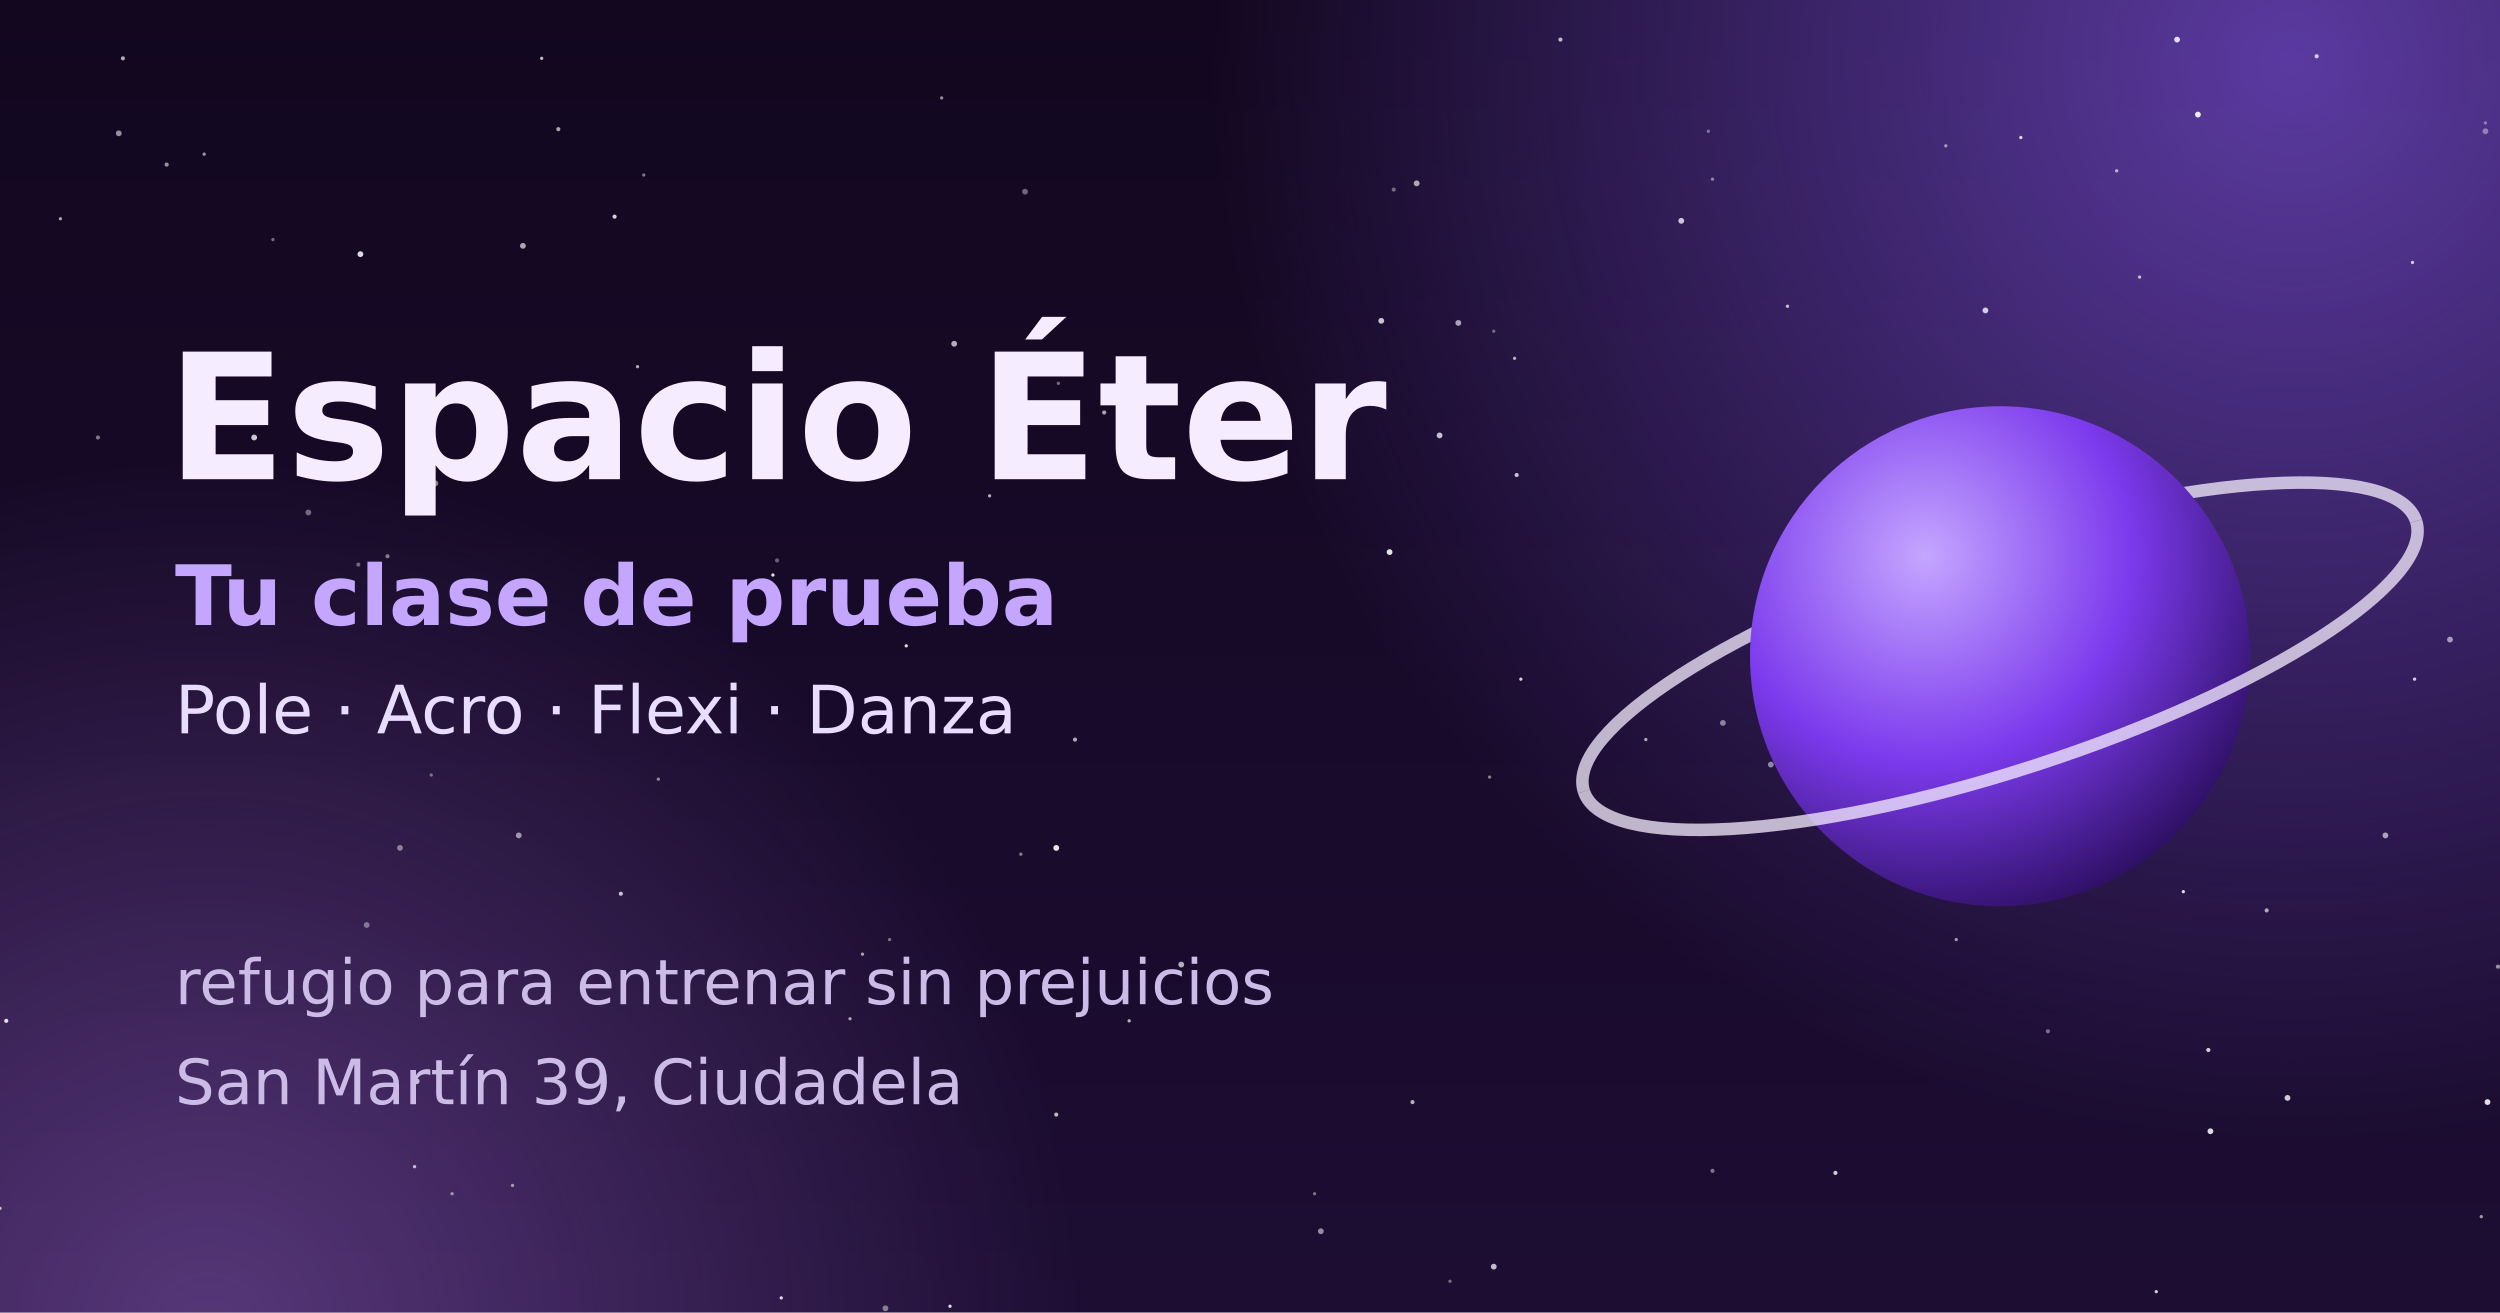
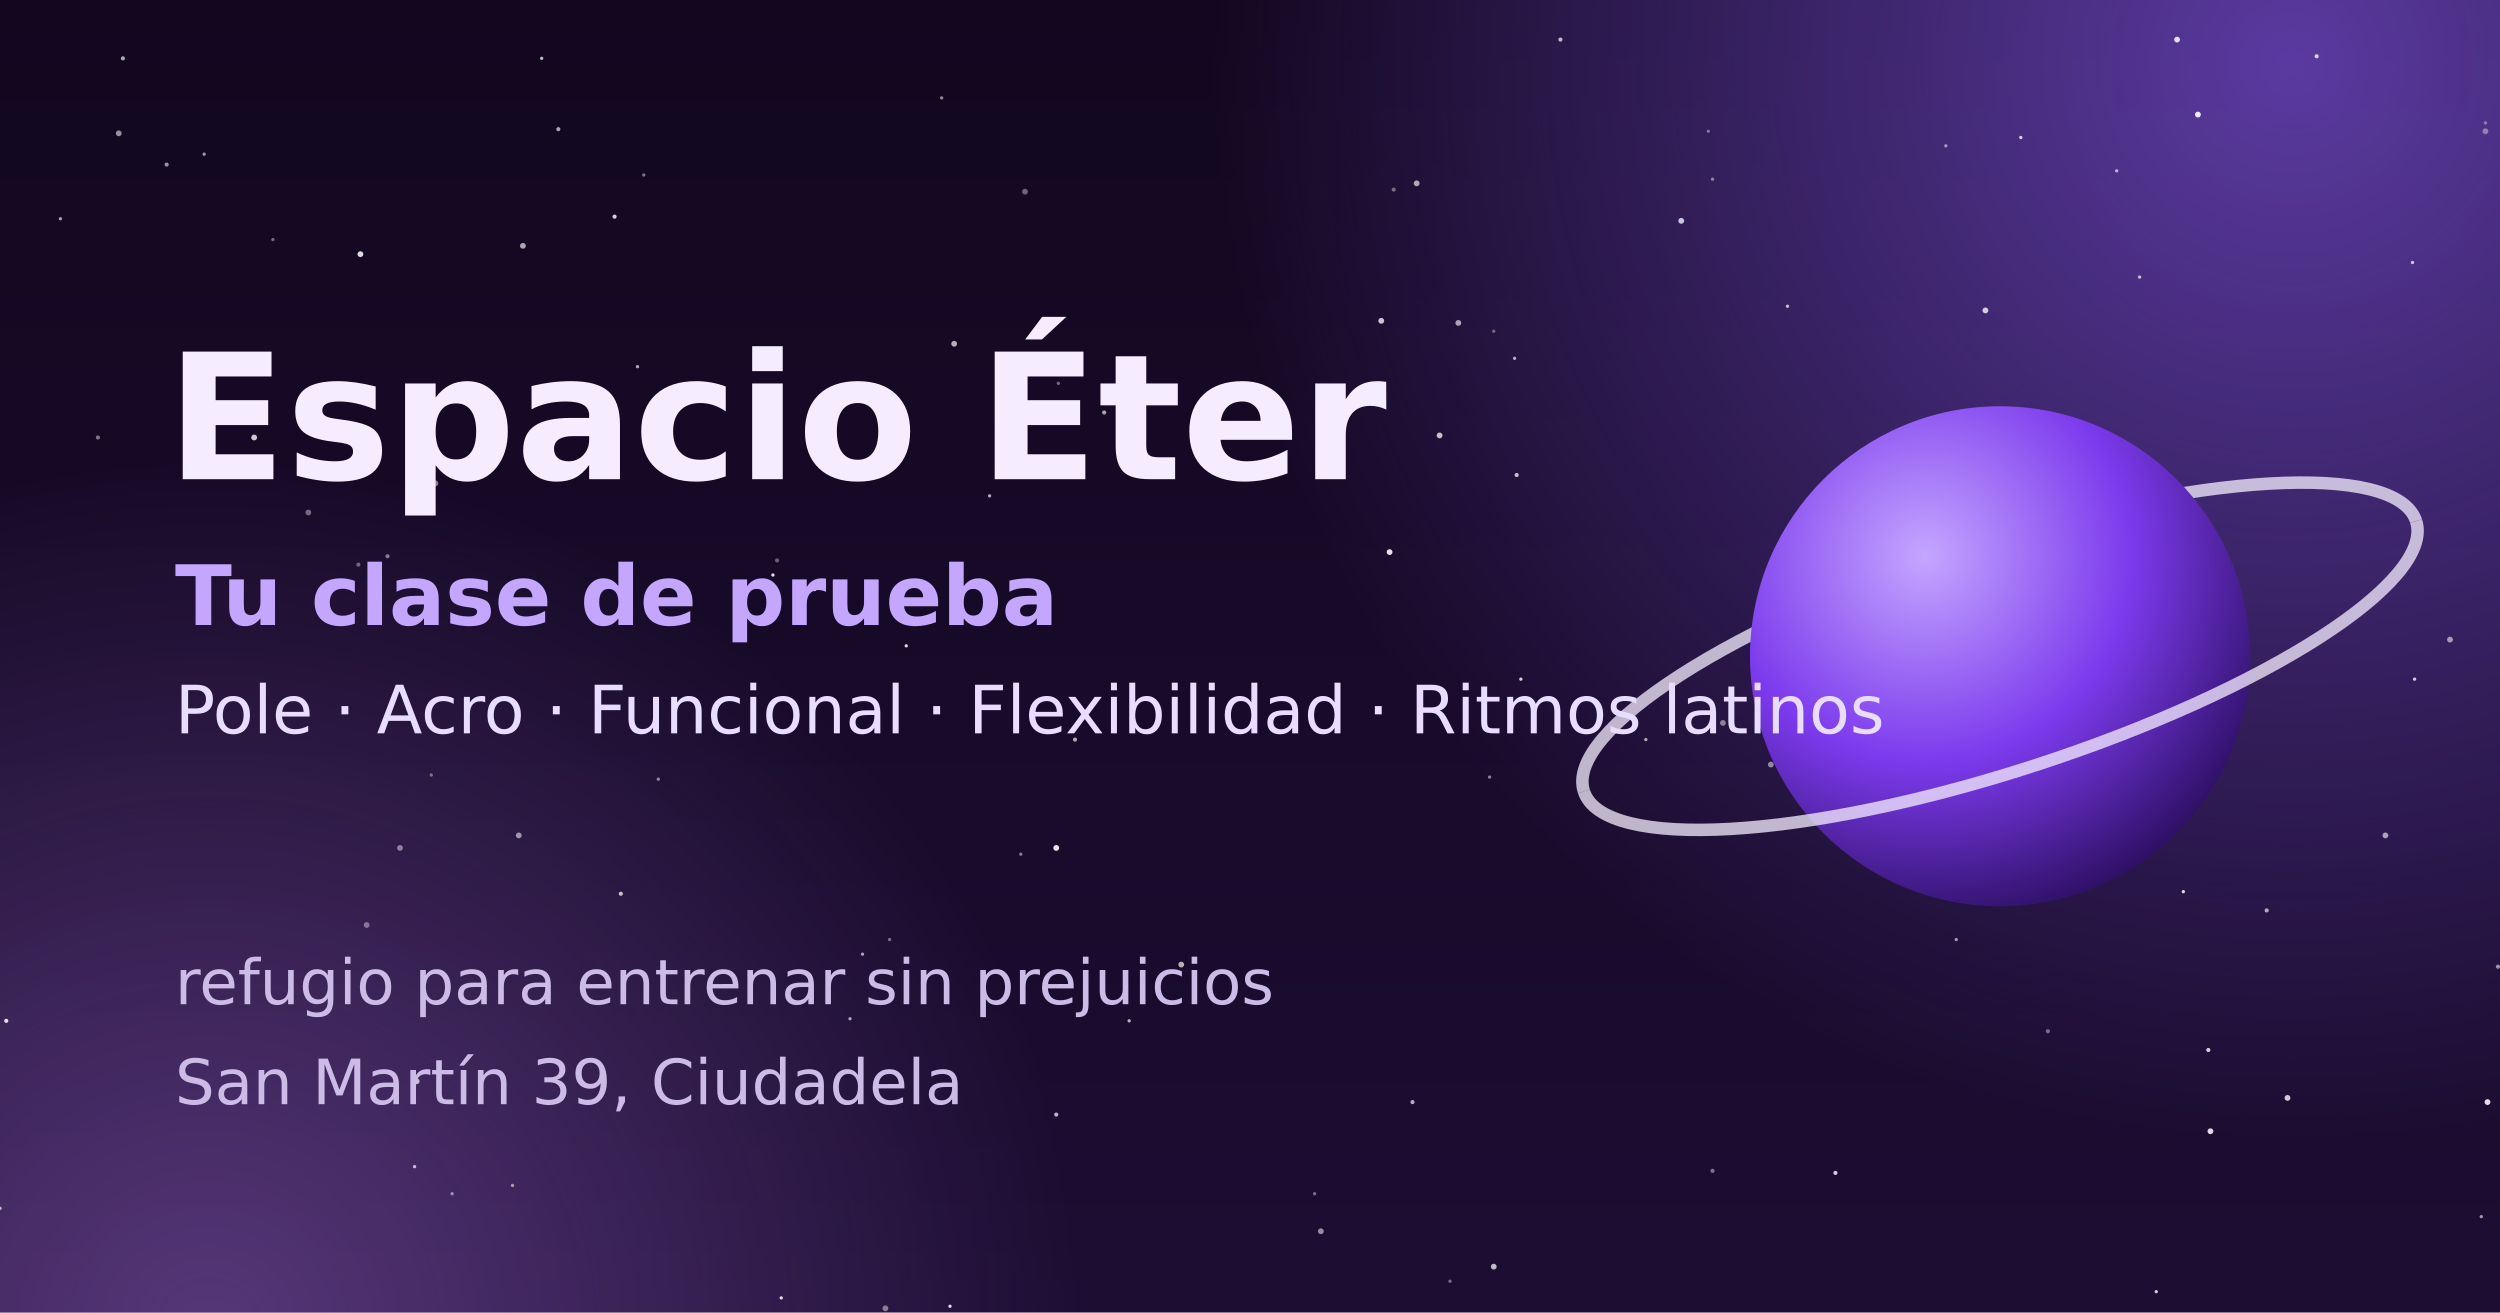
<svg xmlns="http://www.w3.org/2000/svg" width="1200" height="630" viewBox="0 0 1200 630">
  <defs>
    <linearGradient id="bg" x1="0" y1="0" x2="0" y2="1">
      <stop offset="0" stop-color="#12071f" />
      <stop offset="1" stop-color="#1d0d33" />
    </linearGradient>
    <radialGradient id="g1" cx="1100" cy="30" r="520" gradientUnits="userSpaceOnUse">
      <stop offset="0" stop-color="#8b5cf6" stop-opacity=".6" />
      <stop offset="1" stop-color="#8b5cf6" stop-opacity="0" />
    </radialGradient>
    <radialGradient id="g2" cx="100" cy="640" r="420" gradientUnits="userSpaceOnUse">
      <stop offset="0" stop-color="#c084fc" stop-opacity=".35" />
      <stop offset="1" stop-color="#c084fc" stop-opacity="0" />
    </radialGradient>
    <radialGradient id="pl" cx="35%" cy="30%" r="75%">
      <stop offset="0" stop-color="#c4a6ff" />
      <stop offset=".55" stop-color="#7c3aed" />
      <stop offset="1" stop-color="#2e1065" />
    </radialGradient>
  </defs>
  <rect width="1200" height="630" fill="url(#bg)" />
  <rect width="1200" height="630" fill="url(#g1)" />
  <rect width="1200" height="630" fill="url(#g2)" />
  <circle cx="663" cy="154" r="1.4" fill="#fff" opacity="0.76" />
  <circle cx="98" cy="74" r="0.8" fill="#fff" opacity="0.58" />
  <circle cx="1193" cy="59" r="0.8" fill="#fff" opacity="0.37" />
  <circle cx="176" cy="444" r="1.4" fill="#fff" opacity="0.39" />
  <circle cx="492" cy="92" r="1.4" fill="#fff" opacity="0.38" />
  <circle cx="1158" cy="126" r="0.8" fill="#fff" opacity="0.75" />
  <circle cx="1193" cy="63" r="1.4" fill="#fff" opacity="0.38" />
  <circle cx="452" cy="47" r="0.8" fill="#fff" opacity="0.53" />
  <circle cx="858" cy="147" r="0.8" fill="#fff" opacity="0.71" />
  <circle cx="631" cy="573" r="0.8" fill="#fff" opacity="0.41" />
  <circle cx="1191" cy="584" r="0.8" fill="#fff" opacity="0.58" />
  <circle cx="199" cy="560" r="0.8" fill="#fff" opacity="0.71" />
  <circle cx="122" cy="210" r="1.4" fill="#fff" opacity="0.78" />
  <circle cx="1088" cy="437" r="1" fill="#fff" opacity="0.64" />
  <circle cx="1199" cy="464" r="1" fill="#fff" opacity="0.54" />
  <circle cx="508" cy="184" r="0.8" fill="#fff" opacity="0.4" />
  <circle cx="1176" cy="307" r="1.4" fill="#fff" opacity="0.56" />
  <circle cx="919" cy="294" r="0.8" fill="#fff" opacity="0.42" />
  <circle cx="1048" cy="428" r="0.8" fill="#fff" opacity="0.83" />
  <circle cx="700" cy="155" r="1.4" fill="#fff" opacity="0.61" />
  <circle cx="80" cy="79" r="1" fill="#fff" opacity="0.56" />
  <circle cx="717" cy="608" r="1.4" fill="#fff" opacity="0.72" />
  <circle cx="934" cy="70" r="0.8" fill="#fff" opacity="0.52" />
  <circle cx="970" cy="66" r="0.8" fill="#fff" opacity="0.81" />
  <circle cx="634" cy="591" r="1.4" fill="#fff" opacity="0.53" />
  <circle cx="790" cy="355" r="0.8" fill="#fff" opacity="0.64" />
  <circle cx="727" cy="172" r="0.8" fill="#fff" opacity="0.66" />
  <circle cx="120" cy="223" r="1" fill="#fff" opacity="0.43" />
  <circle cx="507" cy="407" r="1.4" fill="#fff" opacity="0.9" />
  <circle cx="1016" cy="82" r="0.8" fill="#fff" opacity="0.63" />
  <circle cx="822" cy="562" r="1" fill="#fff" opacity="0.43" />
  <circle cx="881" cy="563" r="1" fill="#fff" opacity="0.8" />
  <circle cx="850" cy="367" r="1.4" fill="#fff" opacity="0.49" />
  <circle cx="309" cy="84" r="0.8" fill="#fff" opacity="0.44" />
  <circle cx="475" cy="238" r="0.8" fill="#fff" opacity="0.66" />
  <circle cx="373" cy="269" r="1" fill="#fff" opacity="0.35" />
  <circle cx="298" cy="429" r="1" fill="#fff" opacity="0.74" />
  <circle cx="1159" cy="326" r="0.8" fill="#fff" opacity="0.79" />
  <circle cx="1055" cy="55" r="1.4" fill="#fff" opacity="0.9" />
  <circle cx="1145" cy="401" r="1.4" fill="#fff" opacity="0.6" />
  <circle cx="807" cy="106" r="1.4" fill="#fff" opacity="0.75" />
  <circle cx="820" cy="63" r="0.8" fill="#fff" opacity="0.39" />
  <circle cx="427" cy="451" r="0.8" fill="#fff" opacity="0.42" />
  <circle cx="696" cy="615" r="0.8" fill="#fff" opacity="0.41" />
  <circle cx="0" cy="580" r="0.8" fill="#fff" opacity="0.69" />
  <circle cx="207" cy="372" r="0.8" fill="#fff" opacity="0.39" />
  <circle cx="425" cy="628" r="1.4" fill="#fff" opacity="0.44" />
  <circle cx="516" cy="355" r="1" fill="#fff" opacity="0.65" />
  <circle cx="251" cy="118" r="1.4" fill="#fff" opacity="0.64" />
  <circle cx="983" cy="495" r="1" fill="#fff" opacity="0.4" />
  <circle cx="295" cy="104" r="1" fill="#fff" opacity="0.82" />
  <circle cx="542" cy="490" r="0.8" fill="#fff" opacity="0.68" />
  <circle cx="47" cy="210" r="1" fill="#fff" opacity="0.44" />
  <circle cx="1112" cy="27" r="1" fill="#fff" opacity="0.76" />
  <circle cx="186" cy="267" r="1" fill="#fff" opacity="0.45" />
  <circle cx="728" cy="228" r="1" fill="#fff" opacity="0.75" />
  <circle cx="456" cy="627" r="0.8" fill="#fff" opacity="0.86" />
  <circle cx="490" cy="410" r="0.8" fill="#fff" opacity="0.47" />
  <circle cx="1060" cy="504" r="1" fill="#fff" opacity="0.81" />
  <circle cx="59" cy="28" r="1" fill="#fff" opacity="0.65" />
  <circle cx="530" cy="198" r="1" fill="#fff" opacity="0.63" />
  <circle cx="715" cy="373" r="0.8" fill="#fff" opacity="0.49" />
  <circle cx="209" cy="232" r="1.4" fill="#fff" opacity="0.47" />
  <circle cx="691" cy="209" r="1.4" fill="#fff" opacity="0.74" />
  <circle cx="3" cy="490" r="1" fill="#fff" opacity="0.86" />
  <circle cx="173" cy="122" r="1.4" fill="#fff" opacity="0.85" />
  <circle cx="408" cy="489" r="0.8" fill="#fff" opacity="0.62" />
  <circle cx="680" cy="88" r="1.4" fill="#fff" opacity="0.64" />
  <circle cx="822" cy="86" r="0.8" fill="#fff" opacity="0.45" />
  <circle cx="260" cy="28" r="0.8" fill="#fff" opacity="0.72" />
  <circle cx="953" cy="149" r="1.4" fill="#fff" opacity="0.77" />
  <circle cx="717" cy="159" r="0.8" fill="#fff" opacity="0.36" />
  <circle cx="29" cy="105" r="0.8" fill="#fff" opacity="0.62" />
  <circle cx="398" cy="216" r="0.8" fill="#fff" opacity="0.51" />
  <circle cx="435" cy="299" r="0.8" fill="#fff" opacity="0.83" />
  <circle cx="667" cy="265" r="1.4" fill="#fff" opacity="0.88" />
  <circle cx="268" cy="62" r="1" fill="#fff" opacity="0.64" />
  <circle cx="1194" cy="529" r="1.4" fill="#fff" opacity="0.87" />
  <circle cx="1027" cy="133" r="0.8" fill="#fff" opacity="0.68" />
  <circle cx="1045" cy="19" r="1.4" fill="#fff" opacity="0.84" />
  <circle cx="375" cy="623" r="0.8" fill="#fff" opacity="0.84" />
  <circle cx="306" cy="176" r="0.8" fill="#fff" opacity="0.65" />
  <circle cx="246" cy="569" r="0.8" fill="#fff" opacity="0.55" />
  <circle cx="1061" cy="543" r="1.4" fill="#fff" opacity="0.85" />
  <circle cx="217" cy="573" r="0.8" fill="#fff" opacity="0.5" />
  <circle cx="391" cy="283" r="0.8" fill="#fff" opacity="0.84" />
  <circle cx="200" cy="519" r="1.4" fill="#fff" opacity="0.7" />
  <circle cx="57" cy="64" r="1.4" fill="#fff" opacity="0.55" />
  <circle cx="1035" cy="620" r="0.8" fill="#fff" opacity="0.79" />
  <circle cx="567" cy="463" r="1.4" fill="#fff" opacity="0.67" />
  <circle cx="507" cy="535" r="1" fill="#fff" opacity="0.7" />
  <circle cx="414" cy="458" r="0.8" fill="#fff" opacity="0.61" />
  <circle cx="249" cy="401" r="1.4" fill="#fff" opacity="0.55" />
  <circle cx="148" cy="246" r="1.4" fill="#fff" opacity="0.39" />
  <circle cx="435" cy="310" r="0.8" fill="#fff" opacity="0.84" />
  <circle cx="316" cy="374" r="0.8" fill="#fff" opacity="0.51" />
  <circle cx="281" cy="478" r="0.8" fill="#fff" opacity="0.82" />
  <circle cx="192" cy="407" r="1.4" fill="#fff" opacity="0.45" />
  <circle cx="458" cy="165" r="1.4" fill="#fff" opacity="0.67" />
  <circle cx="827" cy="347" r="1.4" fill="#fff" opacity="0.47" />
  <circle cx="730" cy="326" r="0.8" fill="#fff" opacity="0.81" />
  <circle cx="749" cy="19" r="1" fill="#fff" opacity="0.7" />
  <circle cx="939" cy="451" r="0.8" fill="#fff" opacity="0.59" />
  <circle cx="678" cy="529" r="1" fill="#fff" opacity="0.67" />
  <circle cx="131" cy="115" r="0.8" fill="#fff" opacity="0.41" />
  <circle cx="172" cy="271" r="1" fill="#fff" opacity="0.37" />
  <circle cx="371" cy="276" r="0.8" fill="#fff" opacity="0.87" />
  <circle cx="864" cy="264" r="1.4" fill="#fff" opacity="0.44" />
  <circle cx="1098" cy="527" r="1.4" fill="#fff" opacity="0.79" />
  <circle cx="669" cy="91" r="1" fill="#fff" opacity="0.38" />
  <g transform="rotate(-18 960 315)">
    <path d="M750 315 A210 55 0 0 1 1170 315" fill="none" stroke="#f5edff" stroke-opacity=".75" stroke-width="6" />
  </g>
  <circle cx="960" cy="315" r="120" fill="url(#pl)" />
  <g transform="rotate(-18 960 315)">
    <path d="M1170 315 A210 55 0 0 1 750 315" fill="none" stroke="#f5edff" stroke-opacity=".75" stroke-width="6" />
  </g>
  <g font-family="Poppins, 'DejaVu Sans', Arial, sans-serif">
    <text x="80" y="230" font-size="84" font-weight="700" fill="#f5edff">Espacio Éter</text>
    <text x="84" y="300" font-size="40" font-weight="600" fill="#c4a6ff">Tu clase de prueba</text>
-     <text x="84" y="352" font-size="32" fill="#e9ddff">Pole · Acro · Flexi · Danza</text>
+     <text x="84" y="352" font-size="32" fill="#e9ddff">Pole · Acro · Funcional · Flexibilidad · Ritmos latinos</text>
    <text x="84" y="482" font-size="30" fill="#cbbbe6">refugio para entrenar sin prejuicios</text>
    <text x="84" y="530" font-size="30" fill="#cbbbe6">San Martín 39, Ciudadela</text>
  </g>
</svg>
